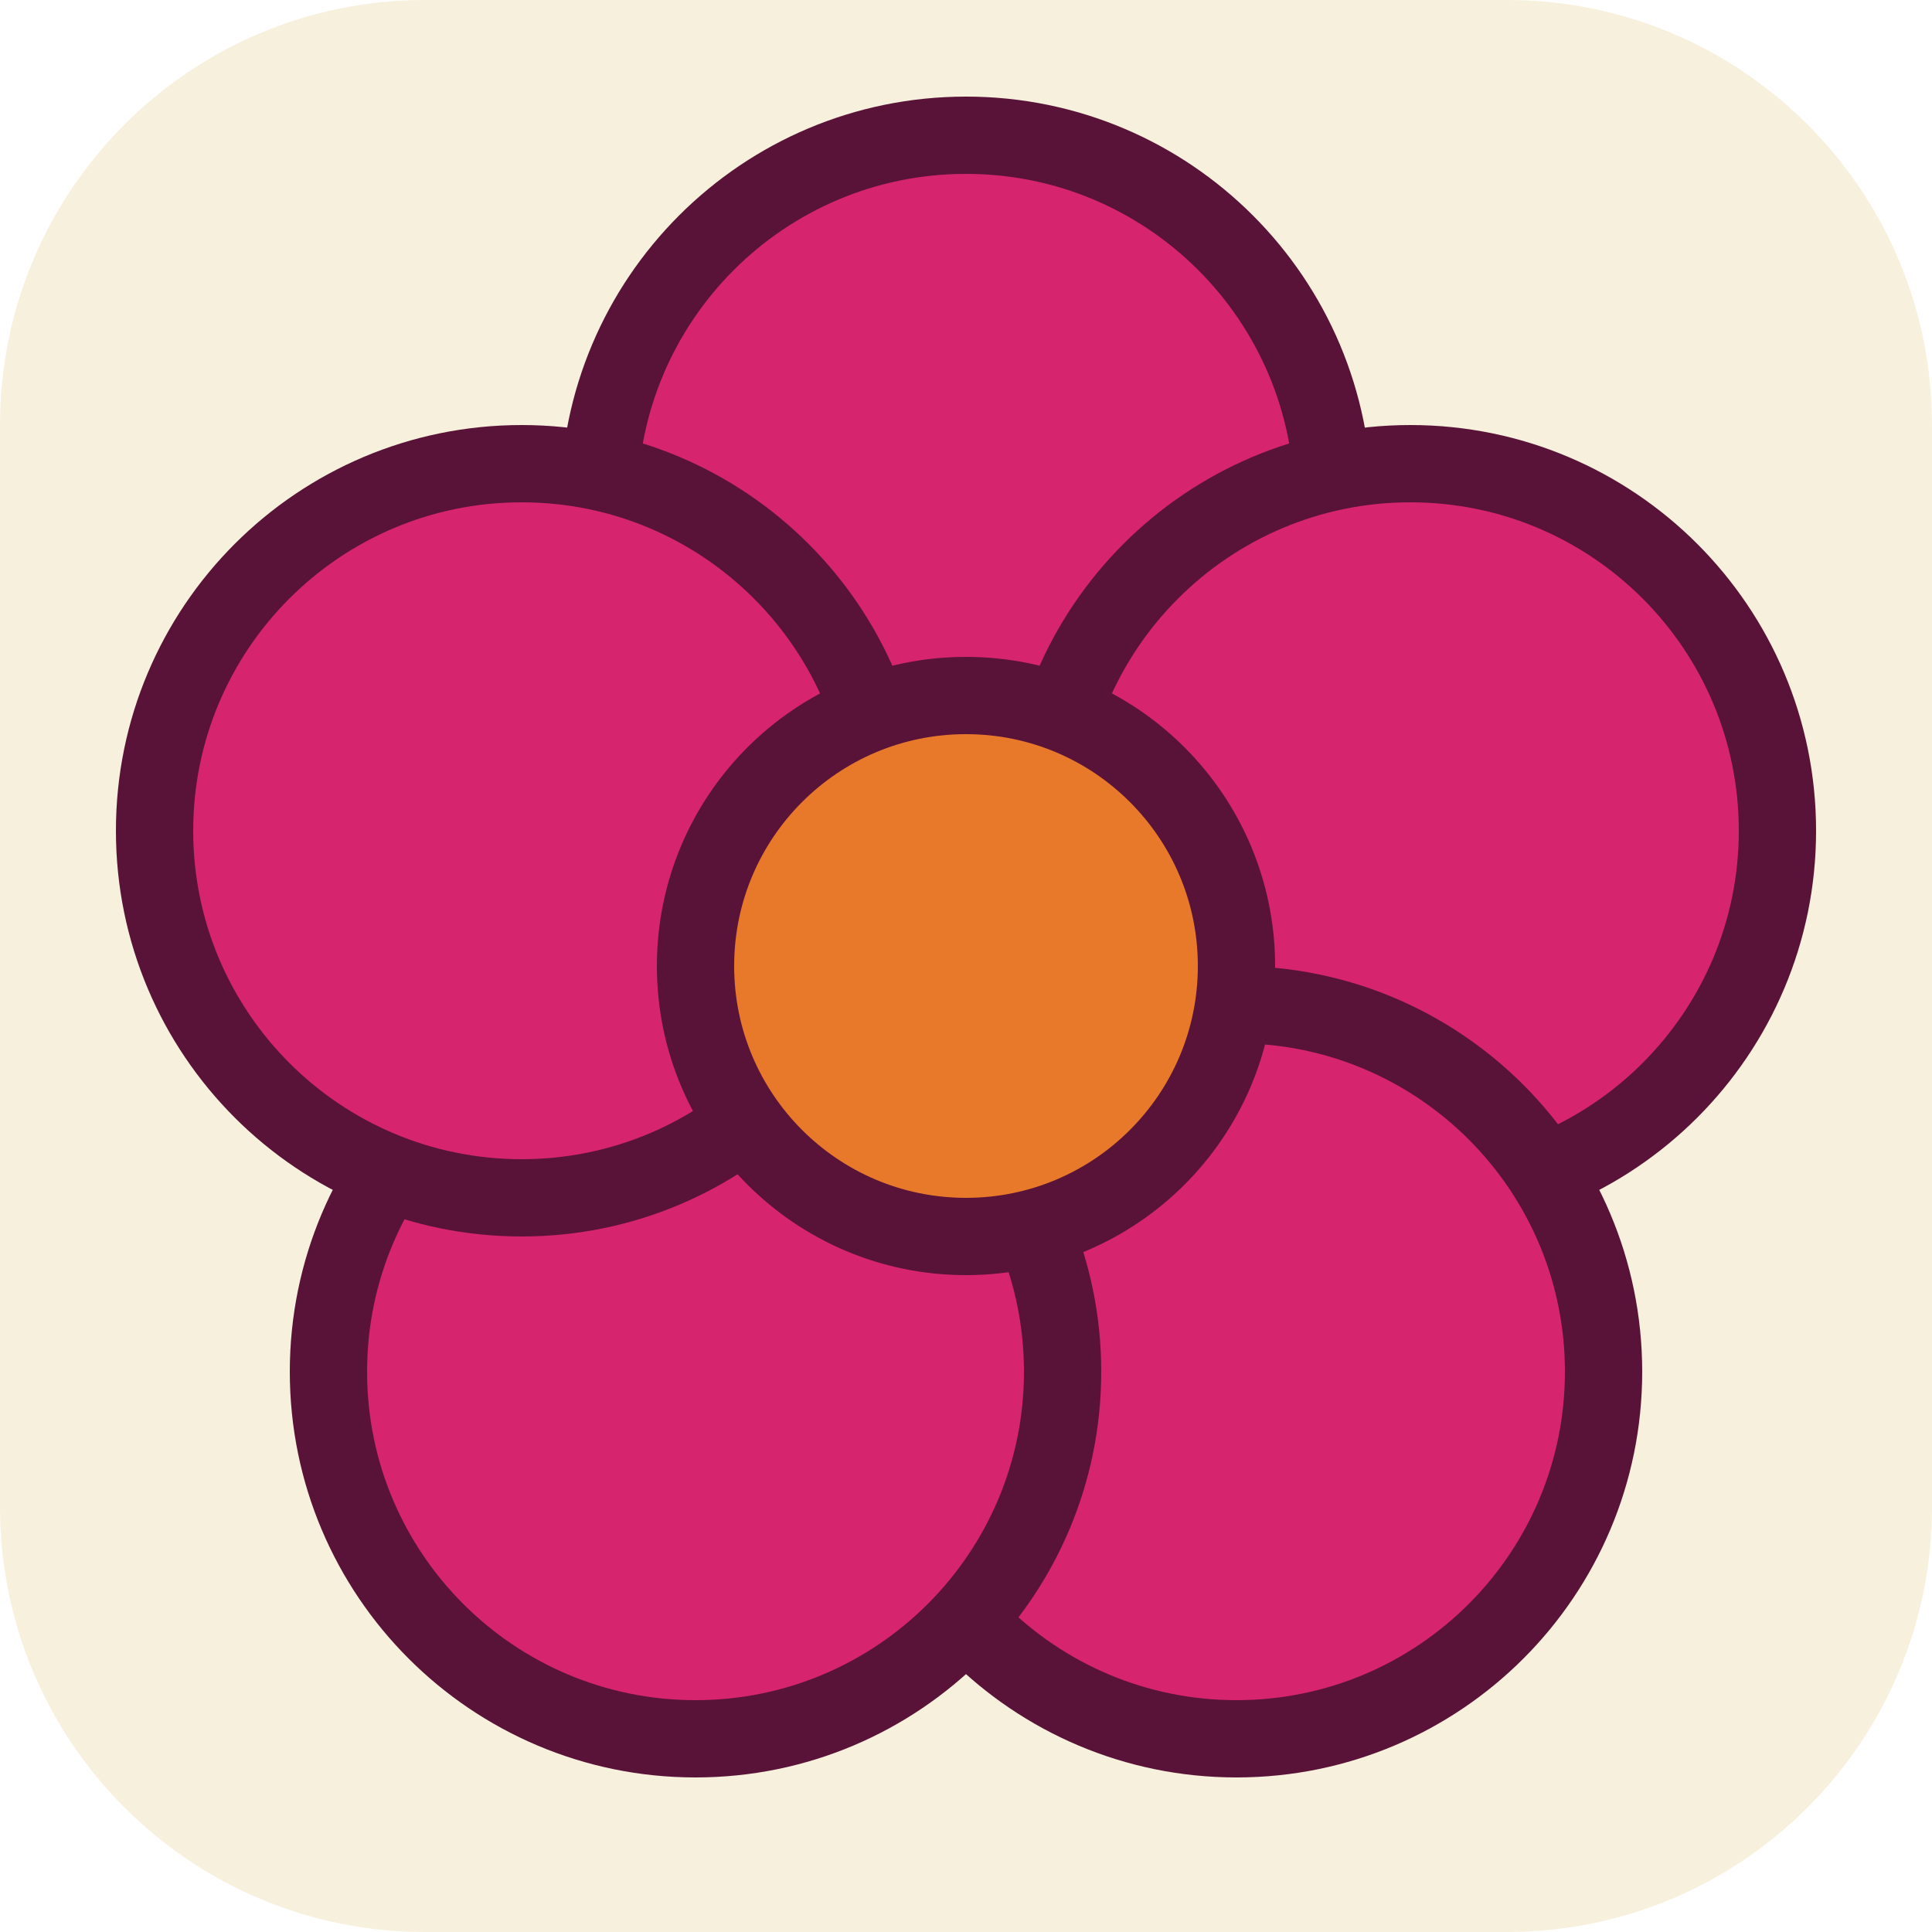
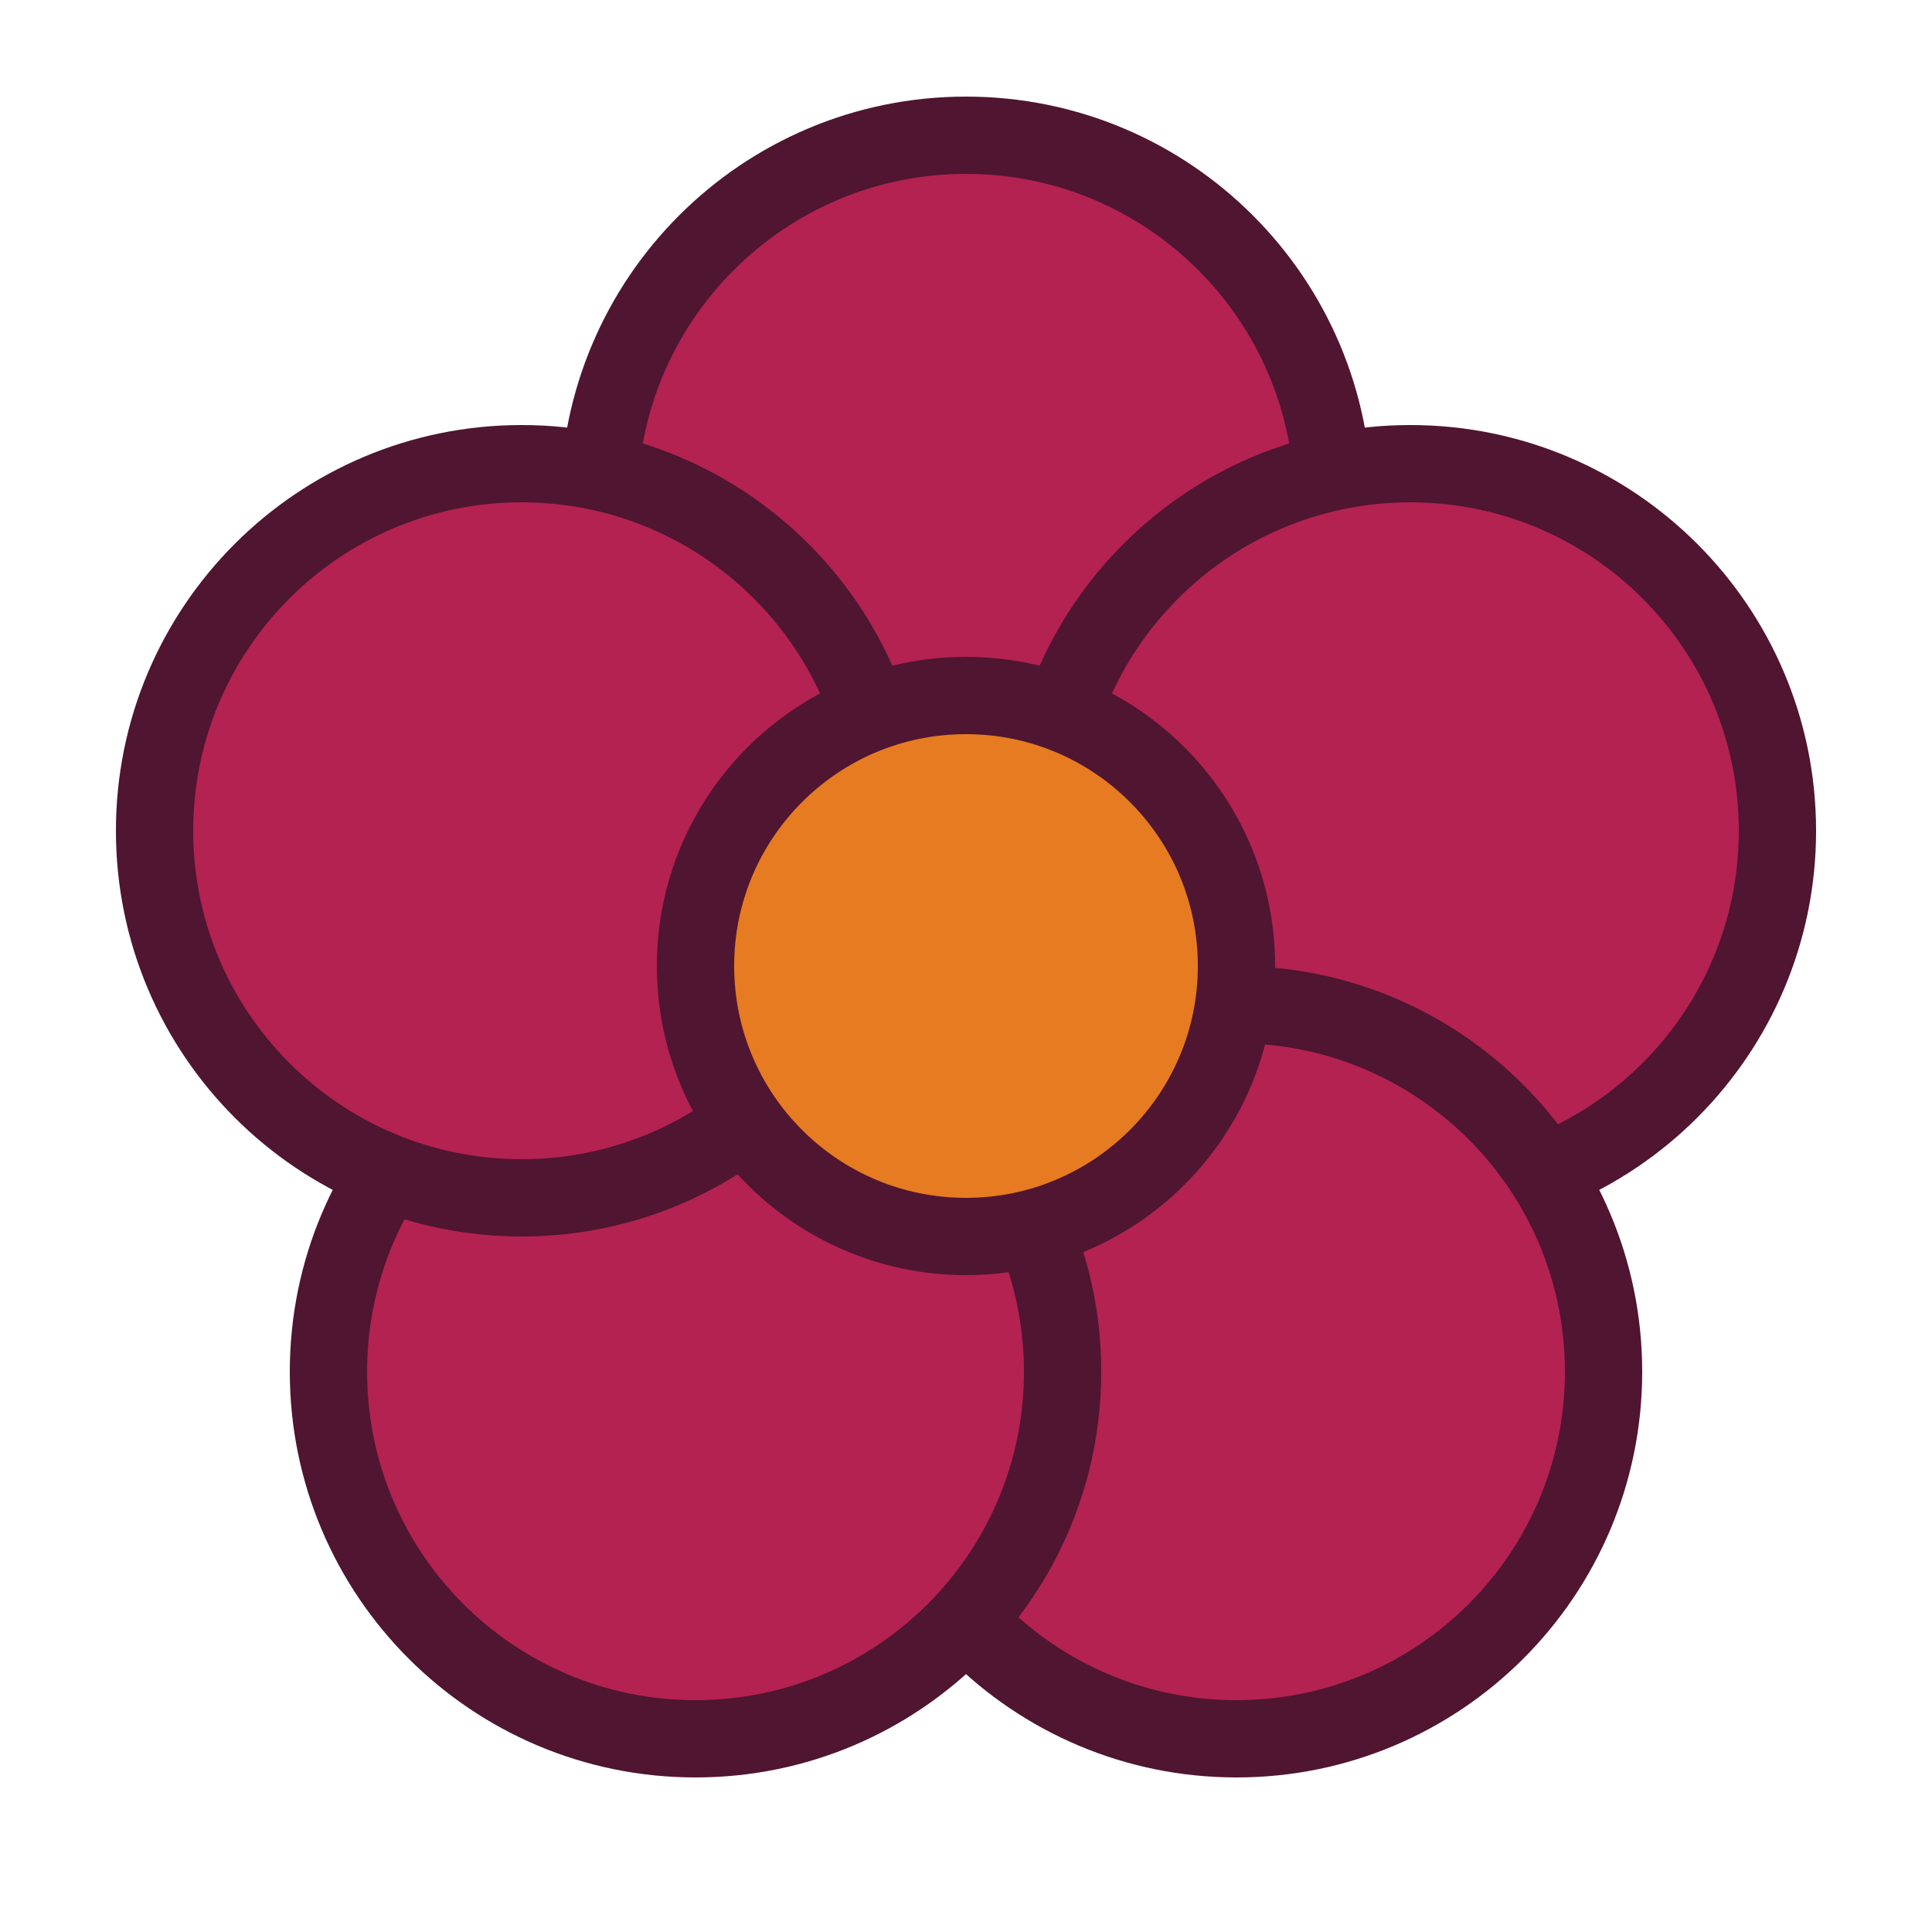
<svg xmlns="http://www.w3.org/2000/svg" viewBox="0 0 100 100">
-   <rect width="100" height="100" rx="22" fill="#F7F0DC" />
-   <g fill="#D6246F" stroke="#5A1338" stroke-width="4" stroke-linejoin="round">
+   <g fill="#B32251" stroke="#501530" stroke-width="4" stroke-linejoin="round">
    <circle cx="50" cy="26" r="19" />
    <circle cx="73" cy="43" r="19" />
    <circle cx="64" cy="71" r="19" />
    <circle cx="36" cy="71" r="19" />
    <circle cx="27" cy="43" r="19" />
  </g>
-   <circle cx="50" cy="50" r="14" fill="#E8792B" stroke="#5A1338" stroke-width="4" />
+   <circle cx="50" cy="50" r="14" fill="#E67B22" stroke="#501530" stroke-width="4" />
</svg>
